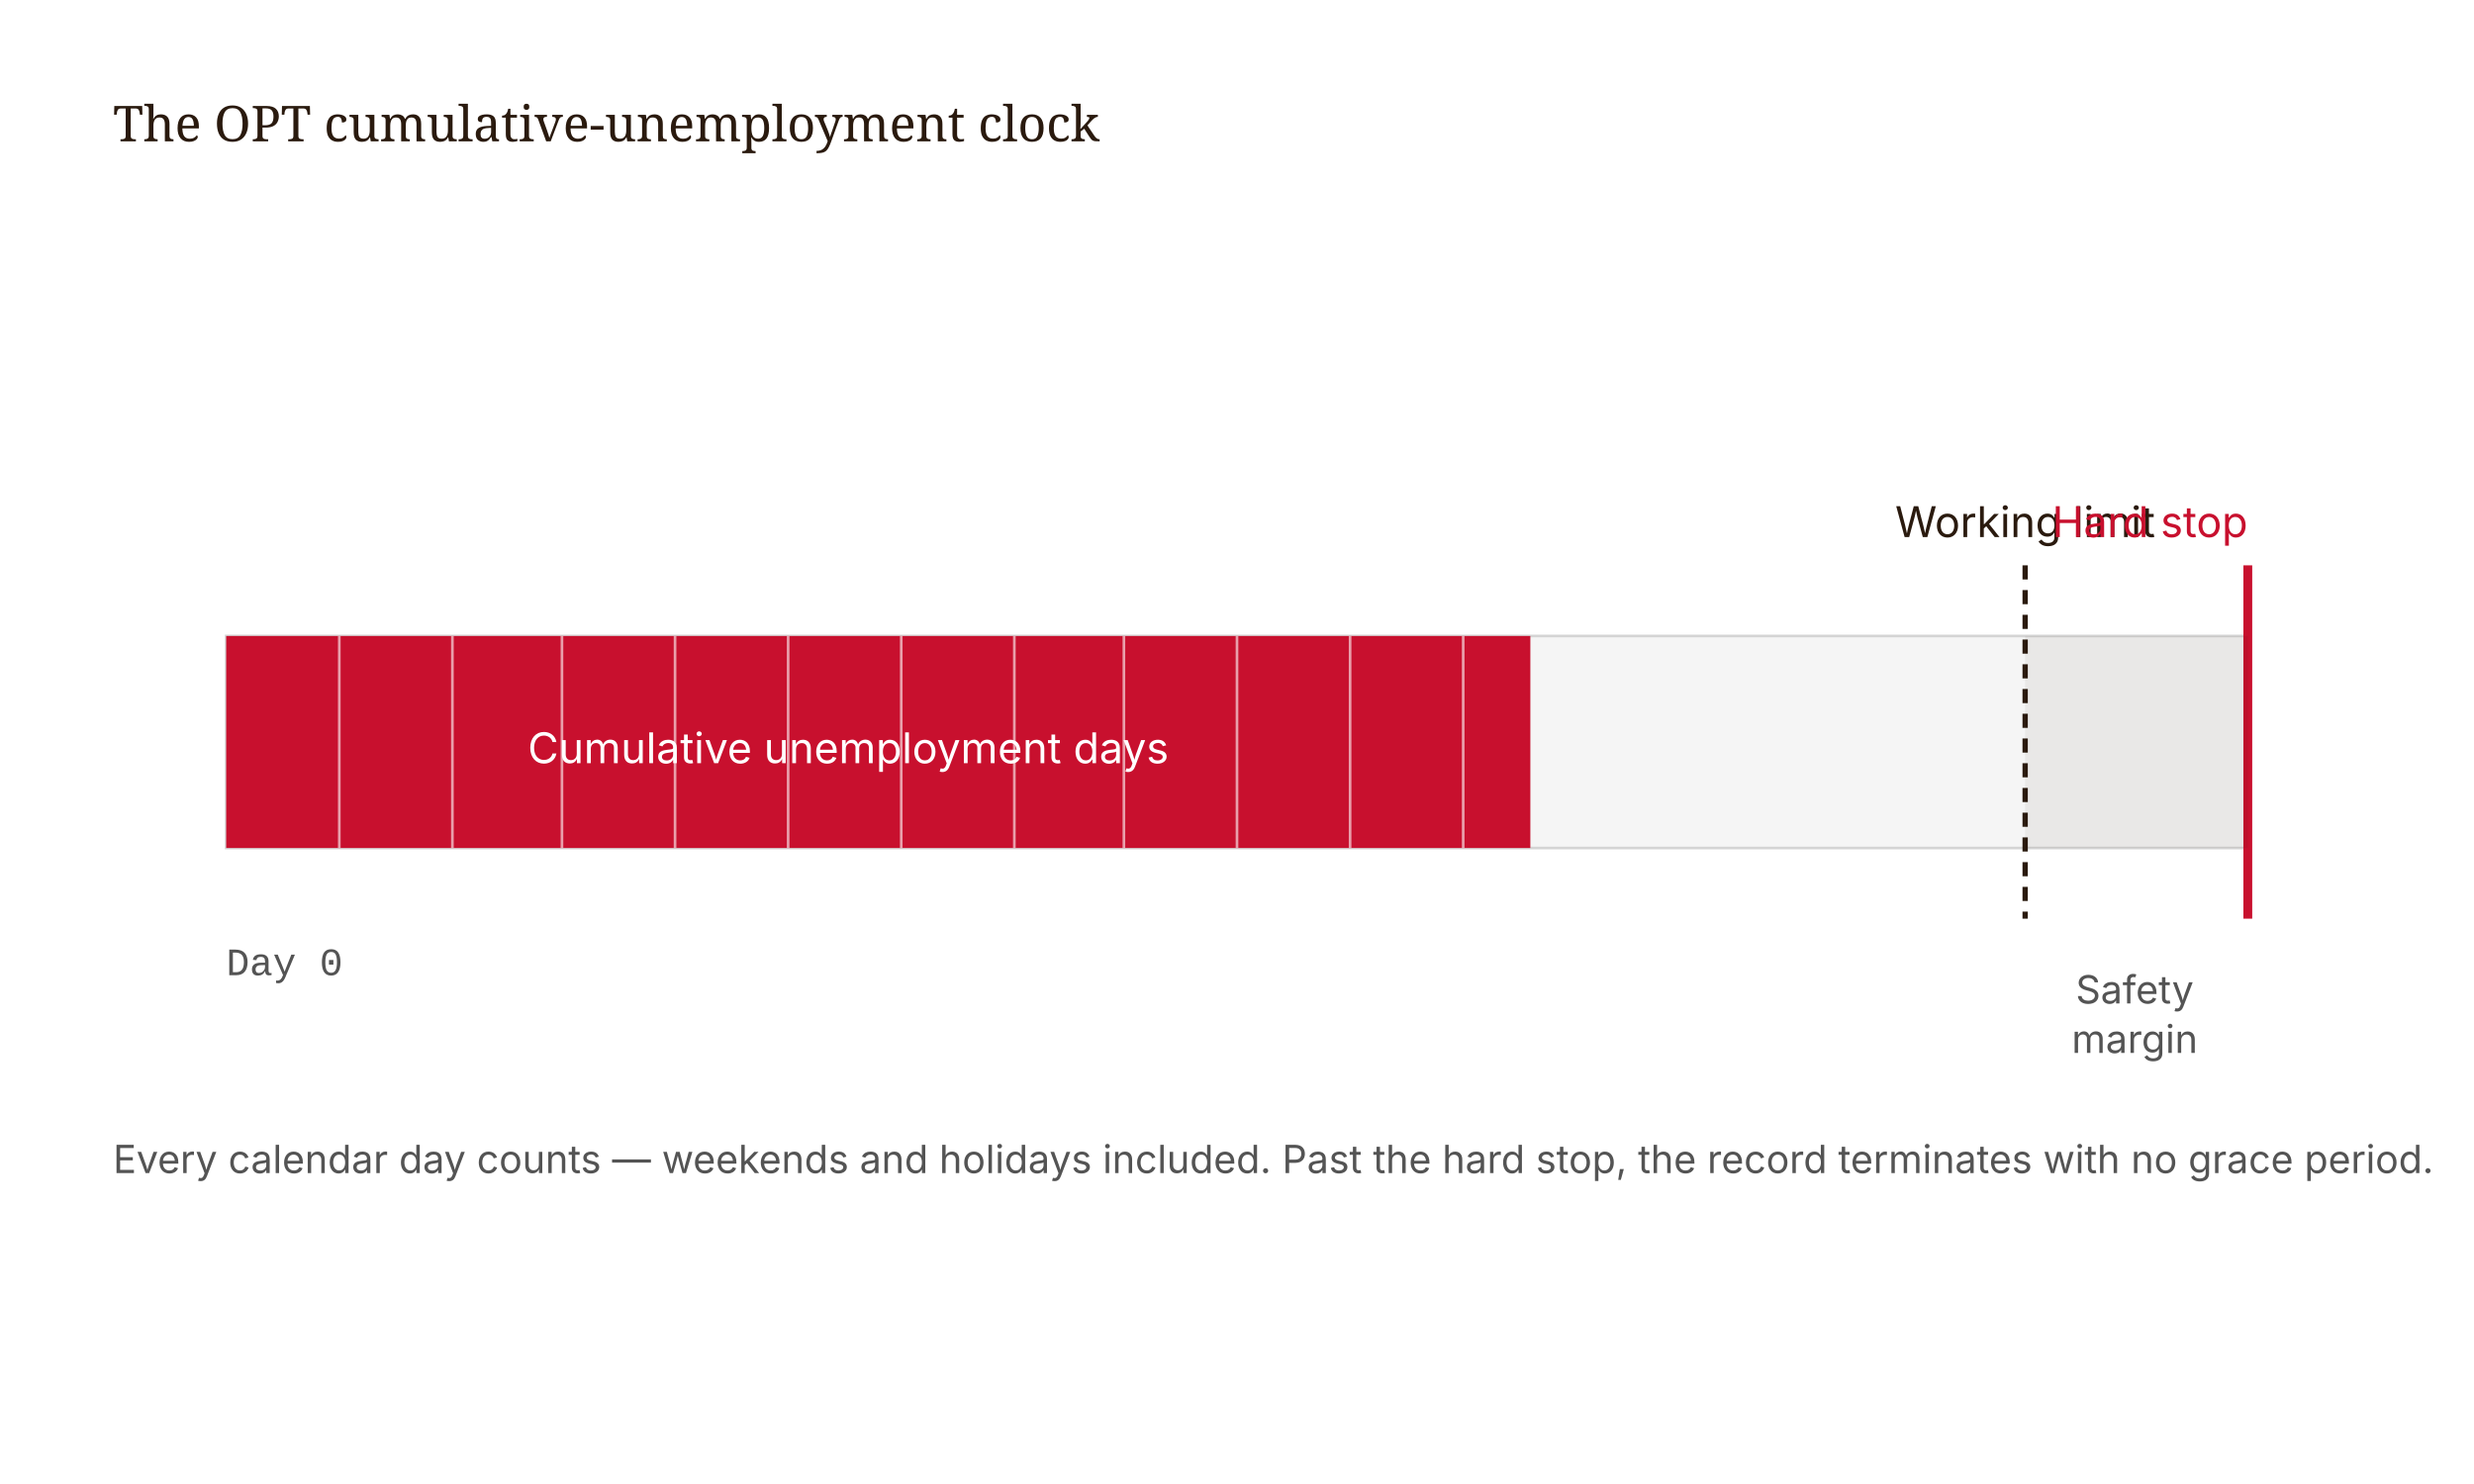
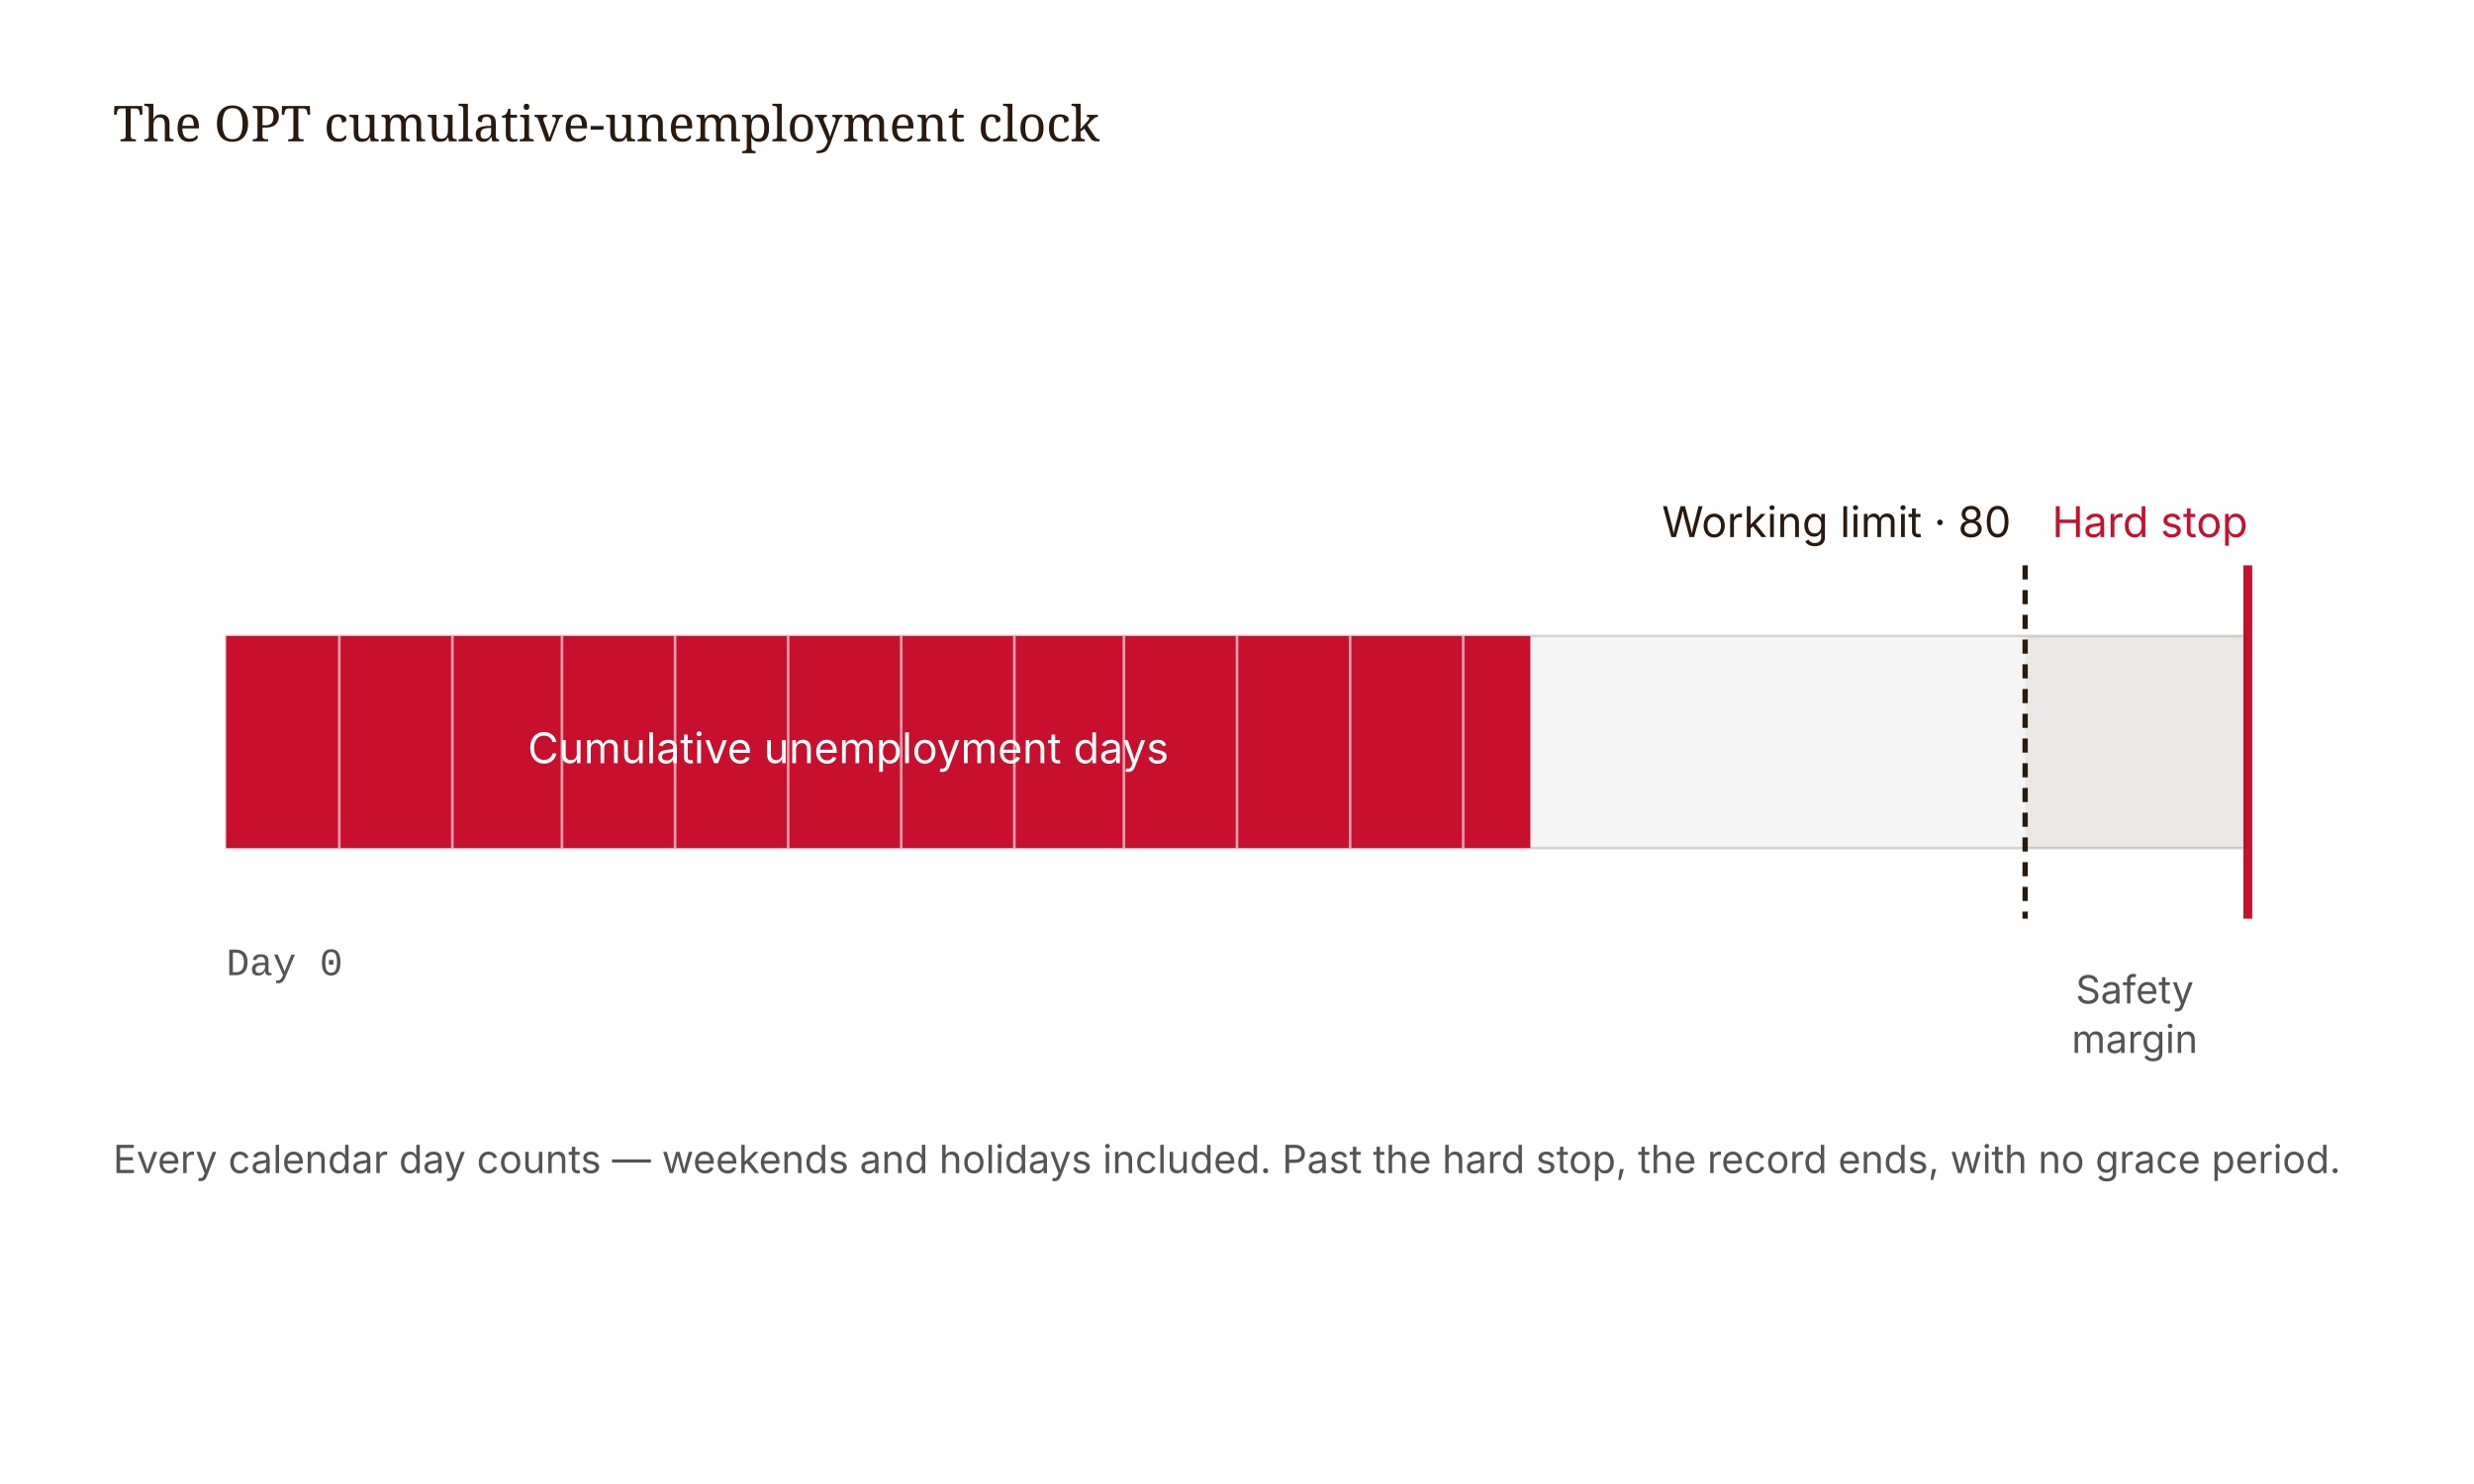
<svg xmlns="http://www.w3.org/2000/svg" viewBox="0 0 700 420" role="img" aria-labelledby="fig-title-04">
  <defs>
    <marker id="arrow" markerWidth="8" markerHeight="6" refX="7" refY="3" orient="auto">
      <polygon points="0 0, 8 3, 0 6" fill="#2a1a0e" />
    </marker>
  </defs>
  <rect x="0" y="0" width="700" height="420" fill="#FFFFFF" />
  <text x="32" y="40" font-family="'EB Garamond','Garamond',Georgia,serif" font-size="14" fill="#2a1a0e">The OPT cumulative-unemployment clock</text>
  <rect x="64" y="180" width="572" height="60" fill="#F5F5F5" stroke="#D4D4D4" stroke-width="0.75" />
  <rect x="64" y="180" width="369" height="60" fill="#C8102E" />
  <g stroke="#FFFFFF" stroke-width="0.75" stroke-opacity="0.6">
    <line x1="96" y1="180" x2="96" y2="240" />
    <line x1="128" y1="180" x2="128" y2="240" />
    <line x1="159" y1="180" x2="159" y2="240" />
    <line x1="191" y1="180" x2="191" y2="240" />
    <line x1="223" y1="180" x2="223" y2="240" />
    <line x1="255" y1="180" x2="255" y2="240" />
    <line x1="287" y1="180" x2="287" y2="240" />
    <line x1="318" y1="180" x2="318" y2="240" />
    <line x1="350" y1="180" x2="350" y2="240" />
    <line x1="382" y1="180" x2="382" y2="240" />
    <line x1="414" y1="180" x2="414" y2="240" />
  </g>
  <line x1="573" y1="160" x2="573" y2="260" stroke="#2a1a0e" stroke-width="1.5" stroke-dasharray="4 3" />
-   <text x="573" y="152" text-anchor="middle" font-family="'Inter',-apple-system,'Helvetica Neue',sans-serif" font-size="12" fill="#2a1a0e">Working limit</text>
+   <text x="569" y="152" text-anchor="end" font-family="'Inter',-apple-system,'Helvetica Neue',sans-serif" font-size="12" fill="#2a1a0e">Working limit · 80</text>
  <line x1="636" y1="160" x2="636" y2="260" stroke="#C8102E" stroke-width="2.5" />
  <text x="636" y="152" text-anchor="end" font-family="'Inter',-apple-system,'Helvetica Neue',sans-serif" font-size="12" fill="#C8102E">Hard stop</text>
  <rect x="573" y="180" width="63" height="60" fill="#2a1a0e" fill-opacity="0.06" />
  <text x="604" y="284" text-anchor="middle" font-family="'Inter',-apple-system,'Helvetica Neue',sans-serif" font-size="11" fill="#545454">Safety</text>
  <text x="604" y="298" text-anchor="middle" font-family="'Inter',-apple-system,'Helvetica Neue',sans-serif" font-size="11" fill="#545454">margin</text>
  <text x="64" y="276" font-family="'JetBrains Mono','Fira Code','Courier New',monospace" font-size="11" fill="#545454">Day 0</text>
  <text x="240" y="216" text-anchor="middle" font-family="'Inter',-apple-system,'Helvetica Neue',sans-serif" font-size="12" fill="#FFFFFF">Cumulative unemployment days</text>
-   <text x="32" y="332" font-family="'Inter',-apple-system,'Helvetica Neue',sans-serif" font-size="11" fill="#545454">Every calendar day counts — weekends and holidays included. Past the hard stop, the record terminates with no grace period.</text>
+   <text x="32" y="332" font-family="'Inter',-apple-system,'Helvetica Neue',sans-serif" font-size="11" fill="#545454">Every calendar day counts — weekends and holidays included. Past the hard stop, the record ends, with no grace period.</text>
</svg>
